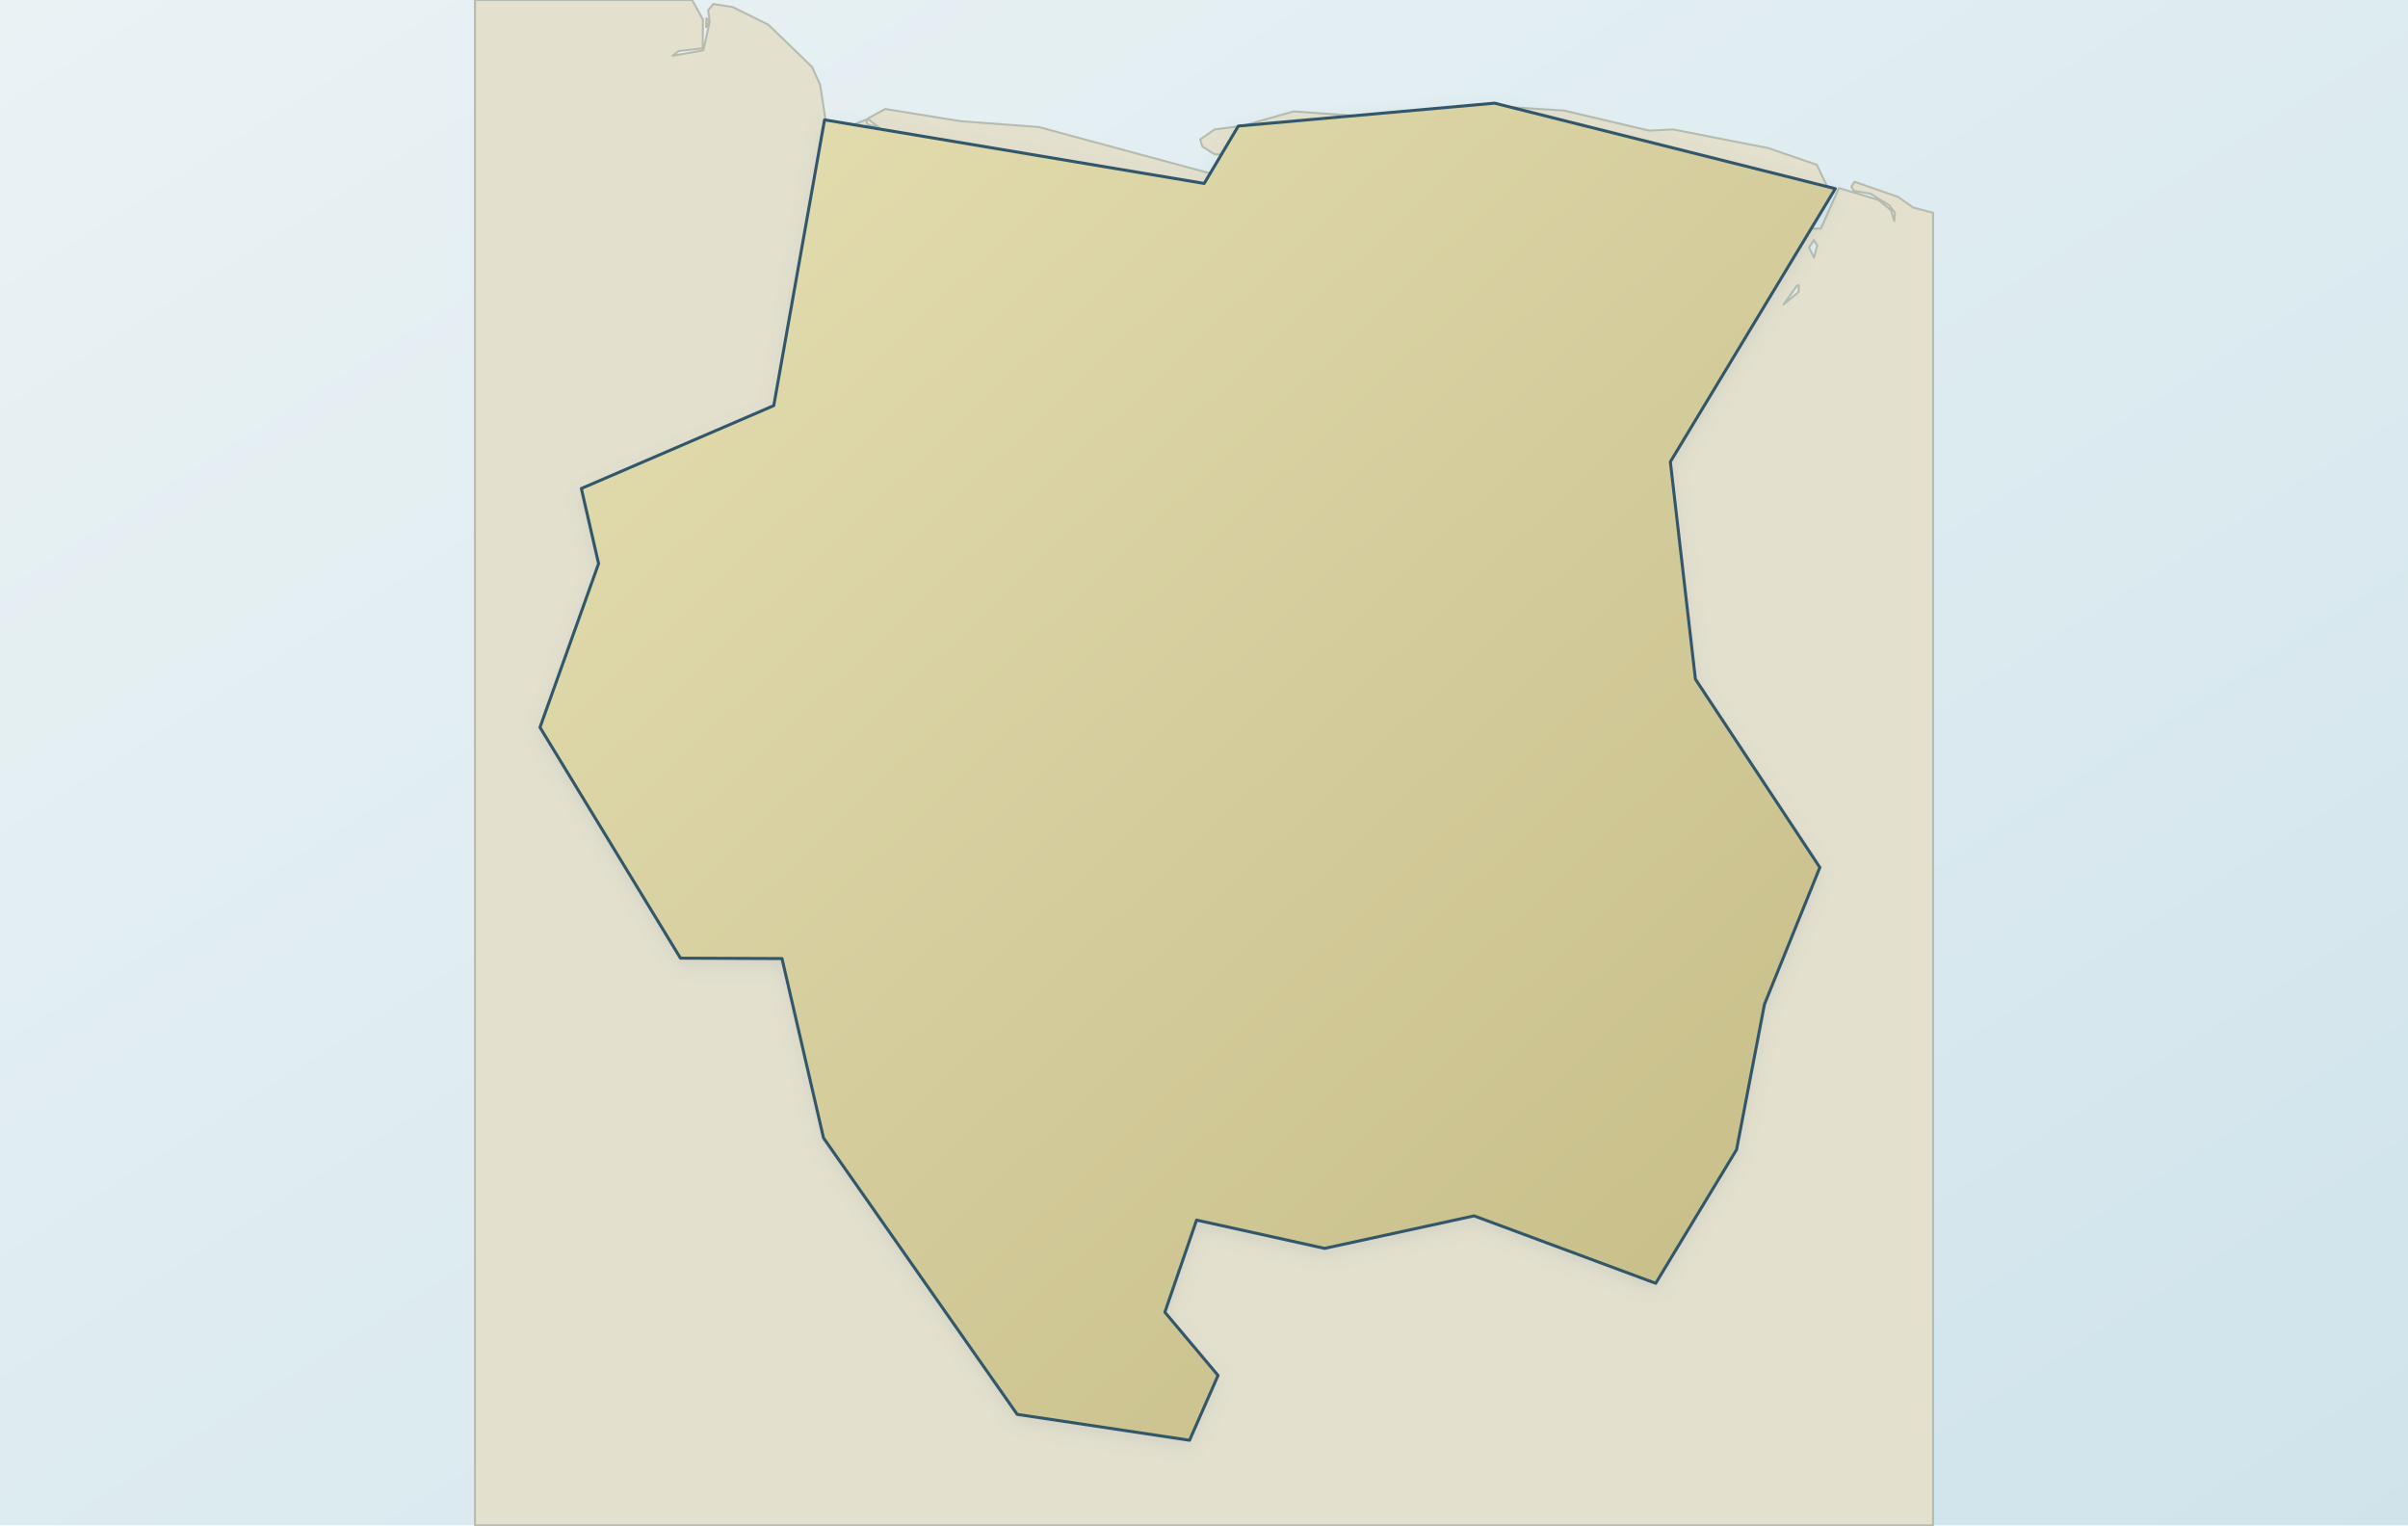
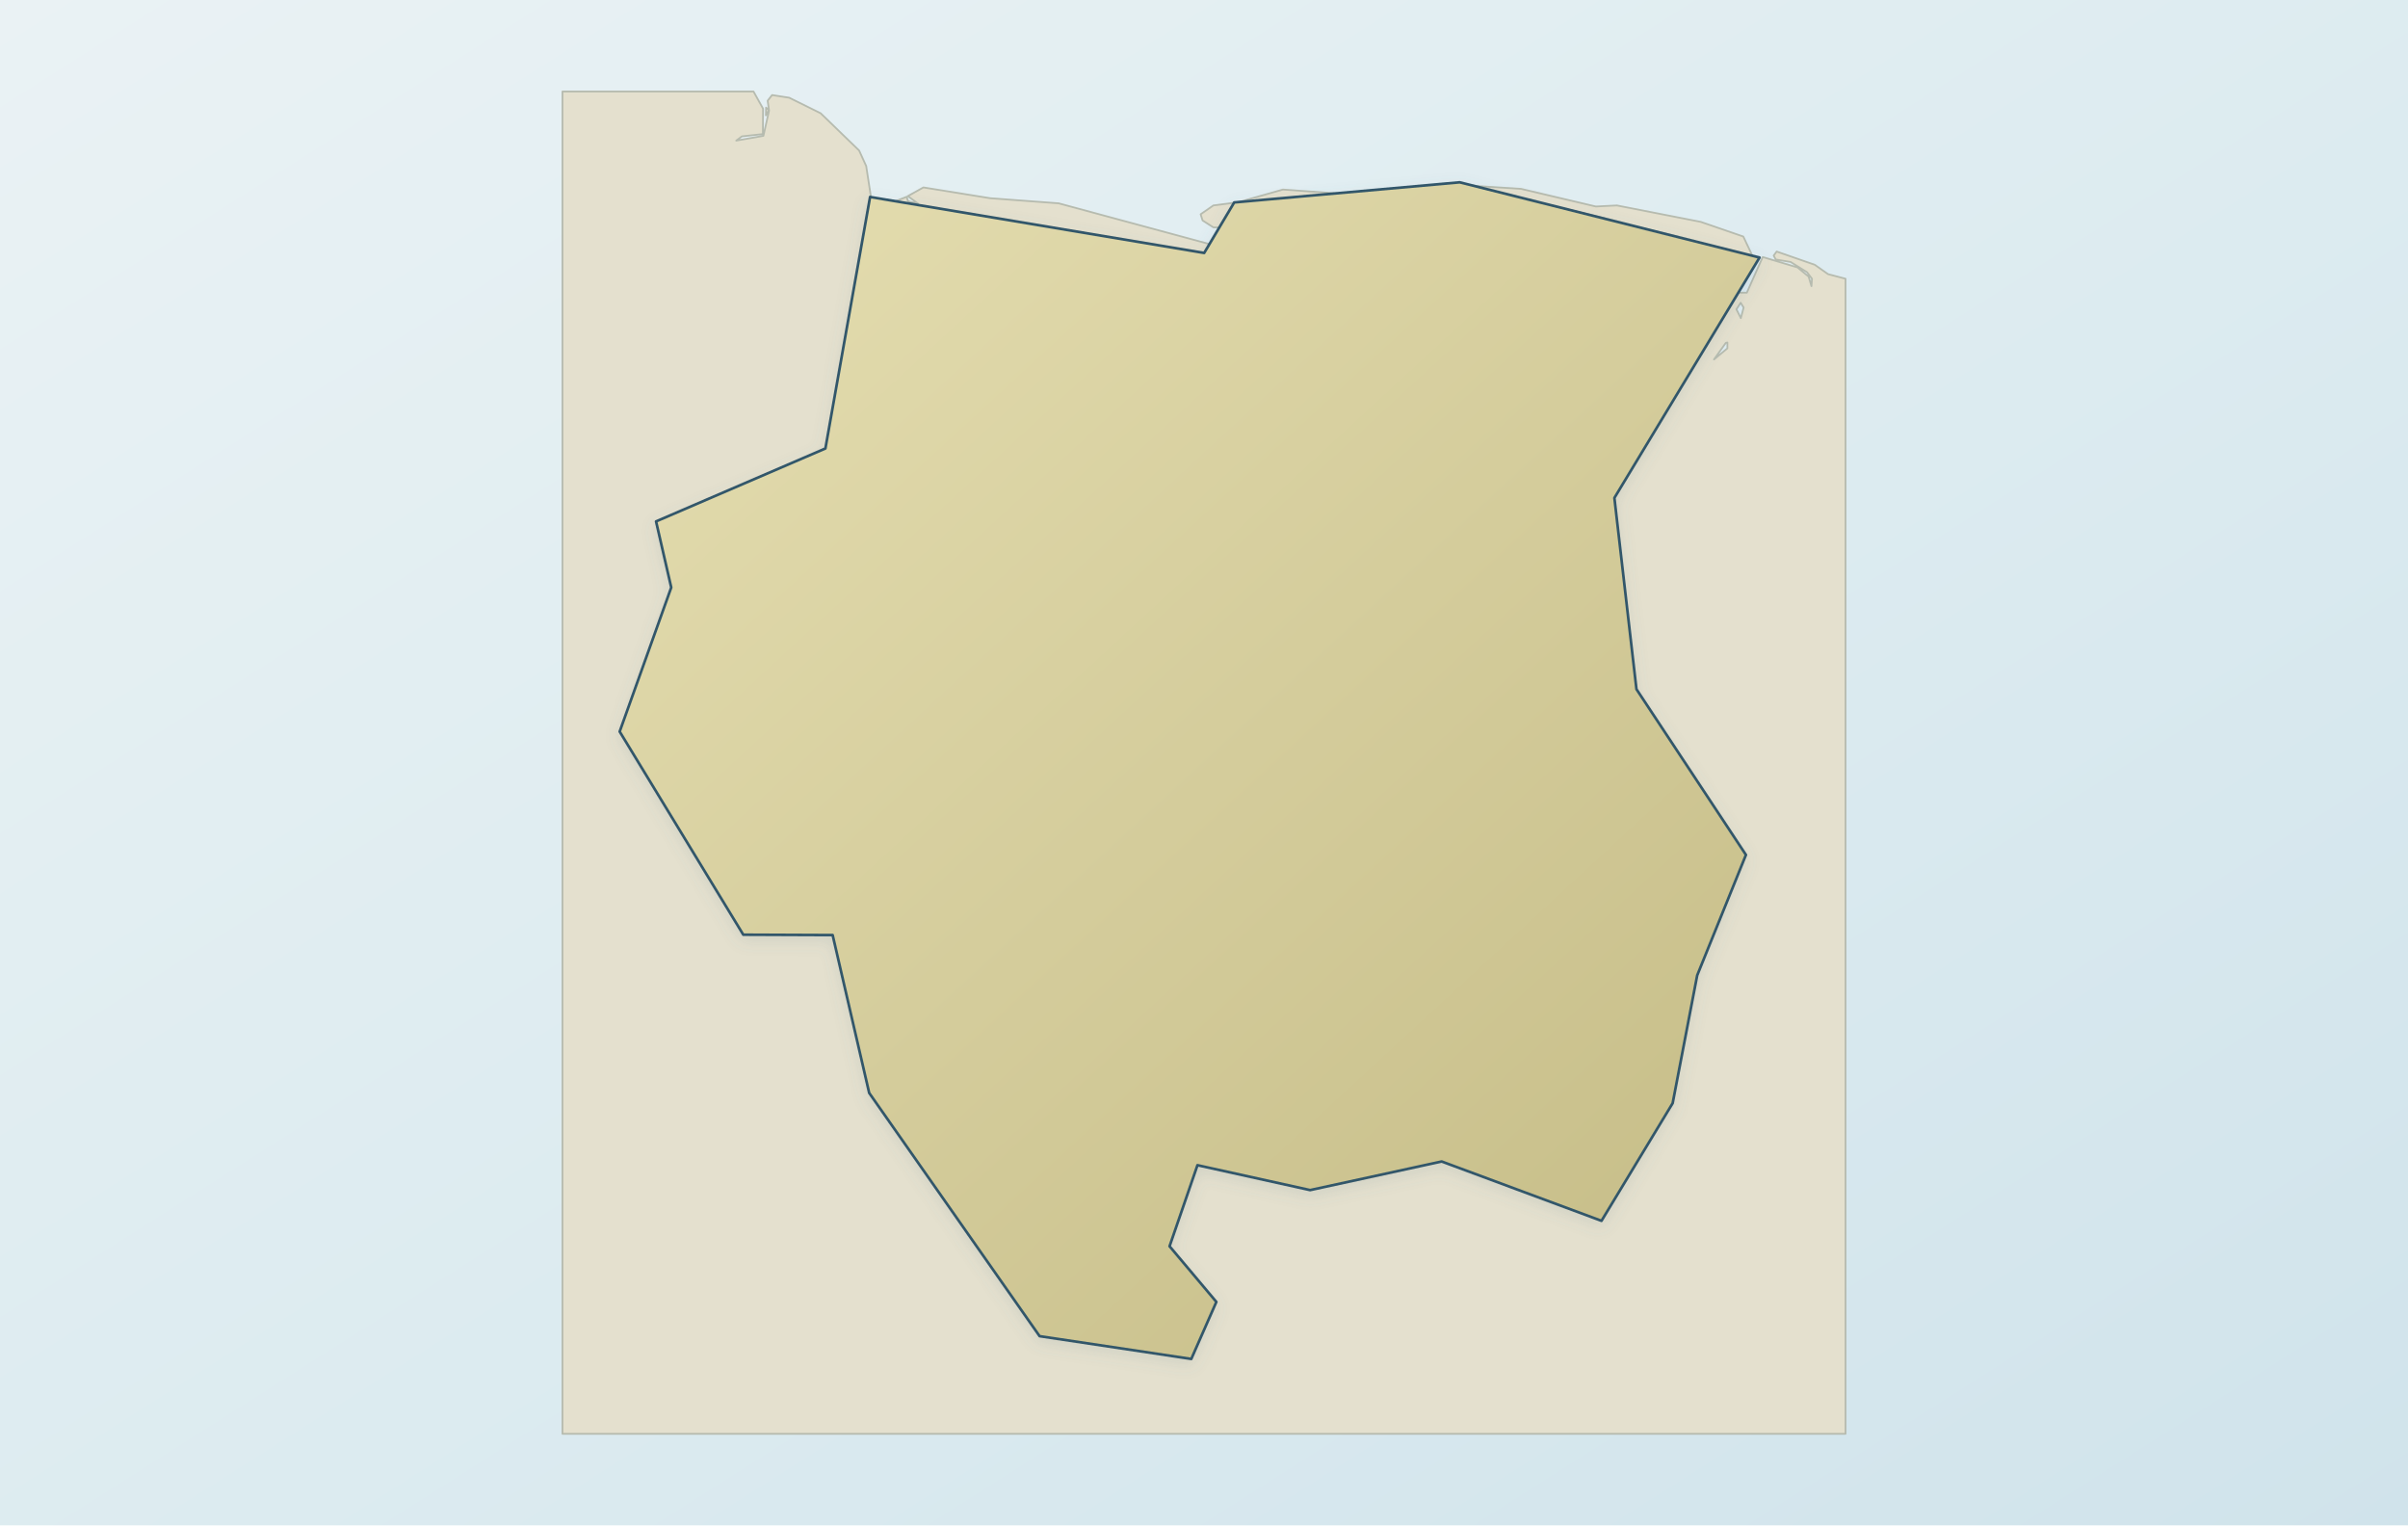
<svg xmlns="http://www.w3.org/2000/svg" viewBox="0 0 1200 760" role="img" aria-label="Map of Suriname" data-map-style="journey-atlas-map-v3-clean-background" data-map-projection="local-equirectangular-fit-v1">
  <defs>
    <linearGradient id="sea" x1="0" y1="0" x2="1" y2="1">
      <stop offset="0" stop-color="#eaf2f4" />
      <stop offset=".55" stop-color="#dcebf0" />
      <stop offset="1" stop-color="#d0e3eb" />
    </linearGradient>
    <linearGradient id="land" x1=".12" y1=".08" x2=".88" y2=".92">
      <stop offset="0" stop-color="#e2dbad" />
      <stop offset=".52" stop-color="#d4cc9b" />
      <stop offset="1" stop-color="#c8bf8a" />
    </linearGradient>
    <filter id="shadow" x="-10%" y="-10%" width="120%" height="120%">
      <feGaussianBlur in="SourceAlpha" stdDeviation="4" result="b" />
      <feOffset in="b" dy="3" result="o" />
      <feColorMatrix in="o" type="matrix" values="0 0 0 0 .12 0 0 0 0 .22 0 0 0 0 .28 0 0 0 .14 0" />
      <feBlend in="SourceGraphic" mode="normal" />
    </filter>
  </defs>
  <rect width="1200" height="760" fill="url(#sea)" />
-   <g id="geographic-context">
+   <g id="geographic-context" transform="translate(72 45.6) scale(.88)">
    <path d="M 335.1,27.8 L 350.5,25.1 L 353.7,10.8 L 352.9,5.2 L 355.4,2.0 L 365.1,3.5 L 382.9,12.3 L 404.7,33.4 L 408.7,42.2 L 413.0,70.1 L 411.5,81.3 L 420.9,72.2 L 424.3,62.5 L 431.6,59.6 L 432.4,62.1 L 438.1,63.5 L 432.3,59.2 L 441.1,54.3 L 478.9,60.4 L 517.7,63.3 L 603.2,86.4 L 607.6,89.3 L 609.9,94.3 L 607.5,107.2 L 611.9,98.2 L 606.2,83.4 L 607.7,79.8 L 629.0,77.6 L 605.3,76.9 L 599.2,73.0 L 598.1,69.5 L 605.3,64.5 L 619.3,62.7 L 644.7,55.5 L 685.2,58.4 L 716.7,69.5 L 727.3,68.5 L 734.2,74.3 L 730.8,79.8 L 724.1,82.5 L 723.9,86.4 L 735.4,100.2 L 725.2,83.7 L 733.5,81.7 L 735.7,71.1 L 747.0,75.5 L 743.5,71.6 L 733.6,68.7 L 725.6,62.6 L 725.0,58.2 L 743.6,52.8 L 779.5,55.1 L 821.9,65.1 L 833.8,64.5 L 881.3,73.8 L 905.4,82.1 L 910.7,93.3 L 906.0,99.0 L 902.4,113.9 L 907.4,113.9 L 916.4,93.7 L 936.1,99.6 L 942.4,104.8 L 944.0,110.2 L 944.3,106.0 L 941.5,102.3 L 932.2,96.5 L 923.8,95.1 L 922.6,92.9 L 924.3,90.6 L 945.9,98.1 L 953.4,103.4 L 963.3,106.0 L 963.3,760.0 L 236.7,760.0 L 236.7,0.0 L 344.9,0.0 L 350.3,9.7 L 350.2,24.1 L 338.3,25.4 L 335.1,27.8 Z M 754.4,220.4 L 751.2,217.4 L 739.0,217.5 L 736.1,213.9 L 725.7,215.9 L 726.5,226.7 L 724.4,229.0 L 722.6,241.8 L 718.1,243.7 L 717.7,247.5 L 712.8,253.4 L 706.5,251.9 L 707.8,254.7 L 704.7,257.9 L 708.8,260.0 L 705.7,260.0 L 703.4,263.0 L 703.6,267.5 L 705.7,264.3 L 707.9,264.7 L 706.5,267.5 L 711.4,271.8 L 712.5,278.1 L 706.1,272.9 L 704.7,277.7 L 701.0,279.2 L 696.4,275.5 L 695.9,279.9 L 700.9,282.4 L 698.9,289.2 L 692.2,294.6 L 702.3,291.0 L 704.3,285.8 L 714.3,285.5 L 714.6,288.2 L 719.5,285.7 L 719.7,287.9 L 714.9,290.7 L 717.4,294.3 L 714.9,296.7 L 721.9,293.7 L 728.0,296.2 L 728.6,300.2 L 731.5,300.2 L 738.7,292.3 L 741.0,293.9 L 743.4,290.9 L 738.9,288.5 L 738.4,283.8 L 740.5,281.5 L 743.1,283.2 L 746.7,281.4 L 747.5,275.8 L 749.9,273.8 L 747.9,270.7 L 748.4,264.3 L 752.4,266.8 L 752.2,272.4 L 756.2,269.5 L 757.8,272.2 L 757.4,291.5 L 761.2,275.1 L 764.2,276.0 L 766.9,282.7 L 769.7,282.1 L 767.2,278.1 L 772.8,277.8 L 770.6,270.8 L 772.6,264.2 L 769.8,264.0 L 763.4,270.7 L 758.4,256.1 L 760.4,253.8 L 764.9,254.0 L 764.0,249.4 L 767.9,248.7 L 768.4,243.7 L 772.4,248.3 L 772.0,254.3 L 774.6,254.6 L 778.1,247.3 L 776.5,242.5 L 780.5,241.6 L 780.9,236.5 L 784.0,233.1 L 777.3,232.2 L 777.2,230.2 L 782.0,229.1 L 779.8,226.9 L 775.7,229.3 L 775.4,223.2 L 770.3,230.0 L 765.4,229.7 L 762.3,226.6 L 759.3,233.4 L 754.1,232.6 L 756.1,226.2 L 754.4,220.4 Z M 895.5,142.3 L 888.8,151.7 L 896.4,145.4 L 896.4,142.1 L 895.5,142.3 Z M 903.9,119.6 L 901.5,123.3 L 904.0,128.3 L 905.6,122.3 L 903.9,119.6 Z M 408.2,94.8 L 407.0,98.8 L 409.4,104.7 L 408.9,94.5 L 408.2,94.8 Z M 352.0,9.1 L 353.6,10.5 L 351.9,13.5 L 352.0,9.1 Z M 723.3,286.7 L 725.5,285.3 L 726.4,285.5 L 732.2,293.7 L 723.8,291.6 L 723.3,286.7 Z M 736.2,287.5 L 734.0,289.6 L 728.6,284.2 L 729.3,282.8 L 731.3,284.3 L 731.9,275.5 L 734.7,275.3 L 736.5,276.9 L 734.2,283.0 L 736.2,287.5 Z M 739.2,269.6 L 742.4,266.5 L 744.6,275.3 L 741.0,274.7 L 739.2,269.6 Z M 743.7,255.1 L 747.5,259.8 L 746.7,261.9 L 739.4,260.1 L 743.7,255.1 Z M 759.7,235.7 L 767.0,238.3 L 763.1,244.2 L 757.4,240.2 L 759.7,235.7 Z" fill="#e4e0ce" fill-rule="evenodd" stroke="#b6bbaf" stroke-width="1" stroke-linejoin="round" />
  </g>
-   <path d="M 825.1,639.4 L 734.6,605.8 L 660.1,622.0 L 596.3,607.9 L 580.5,653.8 L 607.0,685.3 L 592.8,717.6 L 506.9,704.7 L 410.4,567.0 L 389.7,477.6 L 339.1,477.4 L 269.1,362.4 L 298.3,280.8 L 289.7,243.4 L 385.6,202.1 L 410.9,59.7 L 600.1,91.4 L 617.1,62.8 L 744.8,51.4 L 914.6,94.0 L 832.4,230.1 L 844.9,338.4 L 906.9,432.2 L 879.3,500.4 L 865.4,572.8 L 825.1,639.4 Z" fill="url(#land)" fill-rule="evenodd" stroke="#31576a" stroke-width="1.5" stroke-linejoin="round" stroke-linecap="round" filter="url(#shadow)" />
+   <path transform="translate(72 45.6) scale(.88)" d="M 825.1,639.4 L 734.6,605.8 L 660.1,622.0 L 596.3,607.9 L 580.5,653.8 L 607.0,685.3 L 592.8,717.6 L 506.9,704.7 L 410.4,567.0 L 389.7,477.6 L 339.1,477.4 L 269.1,362.4 L 298.3,280.8 L 289.7,243.4 L 385.6,202.1 L 410.9,59.7 L 600.1,91.4 L 617.1,62.8 L 744.8,51.4 L 914.6,94.0 L 832.4,230.1 L 844.9,338.4 L 906.9,432.2 L 879.3,500.4 L 865.4,572.8 L 825.1,639.4 Z" fill="url(#land)" fill-rule="evenodd" stroke="#31576a" stroke-width="1.5" stroke-linejoin="round" stroke-linecap="round" filter="url(#shadow)" />
</svg>
